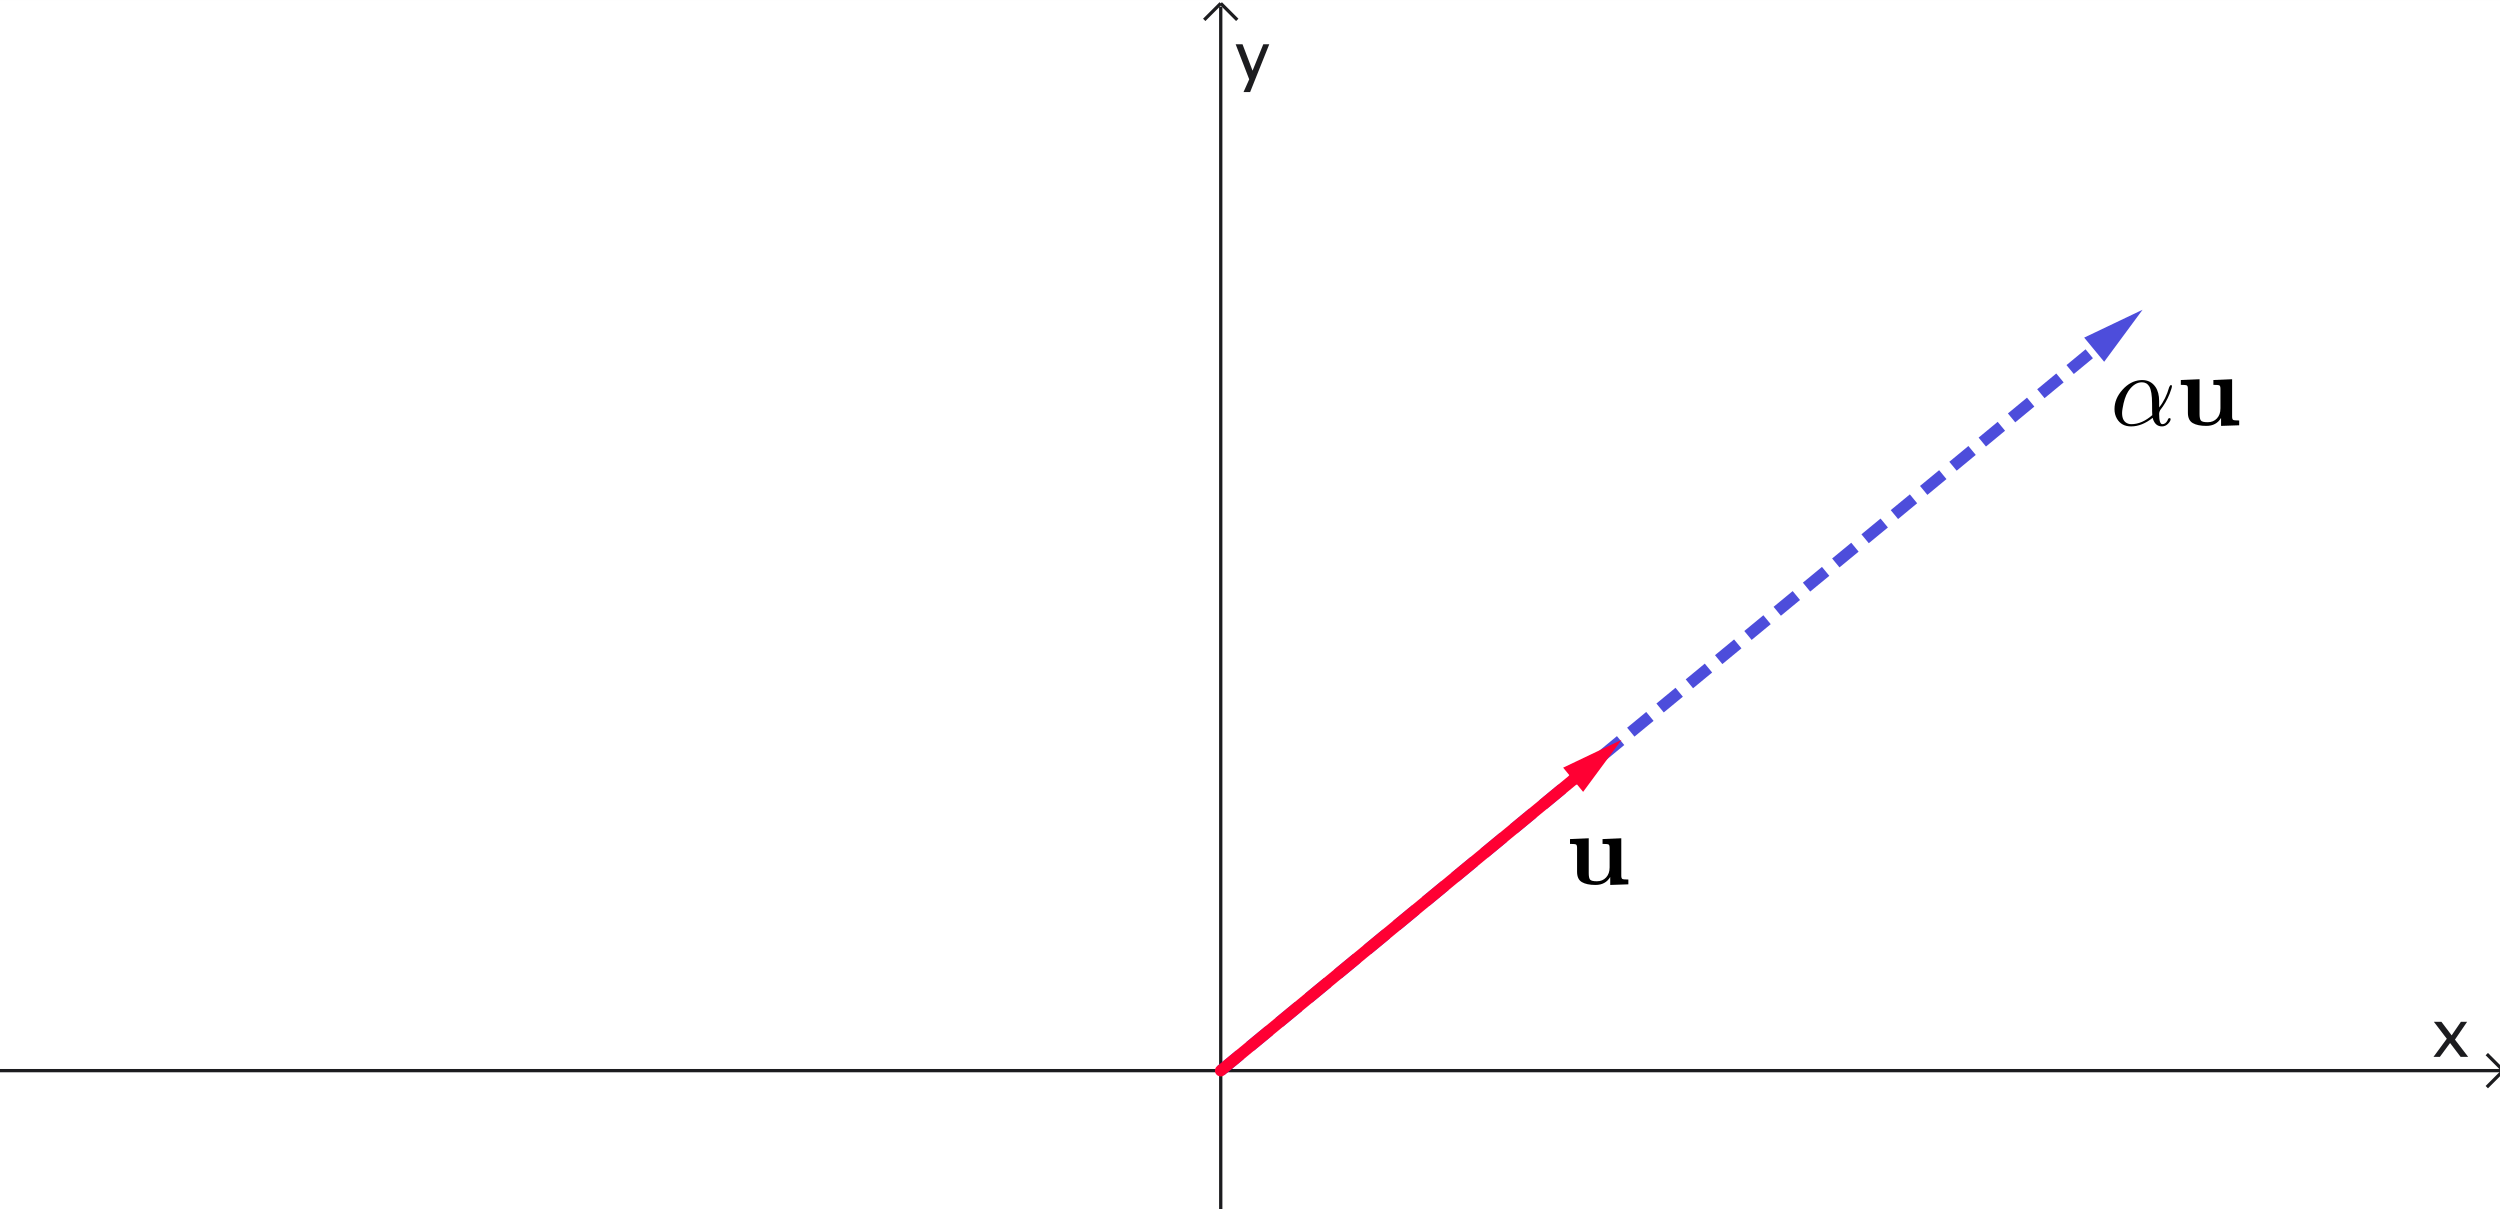
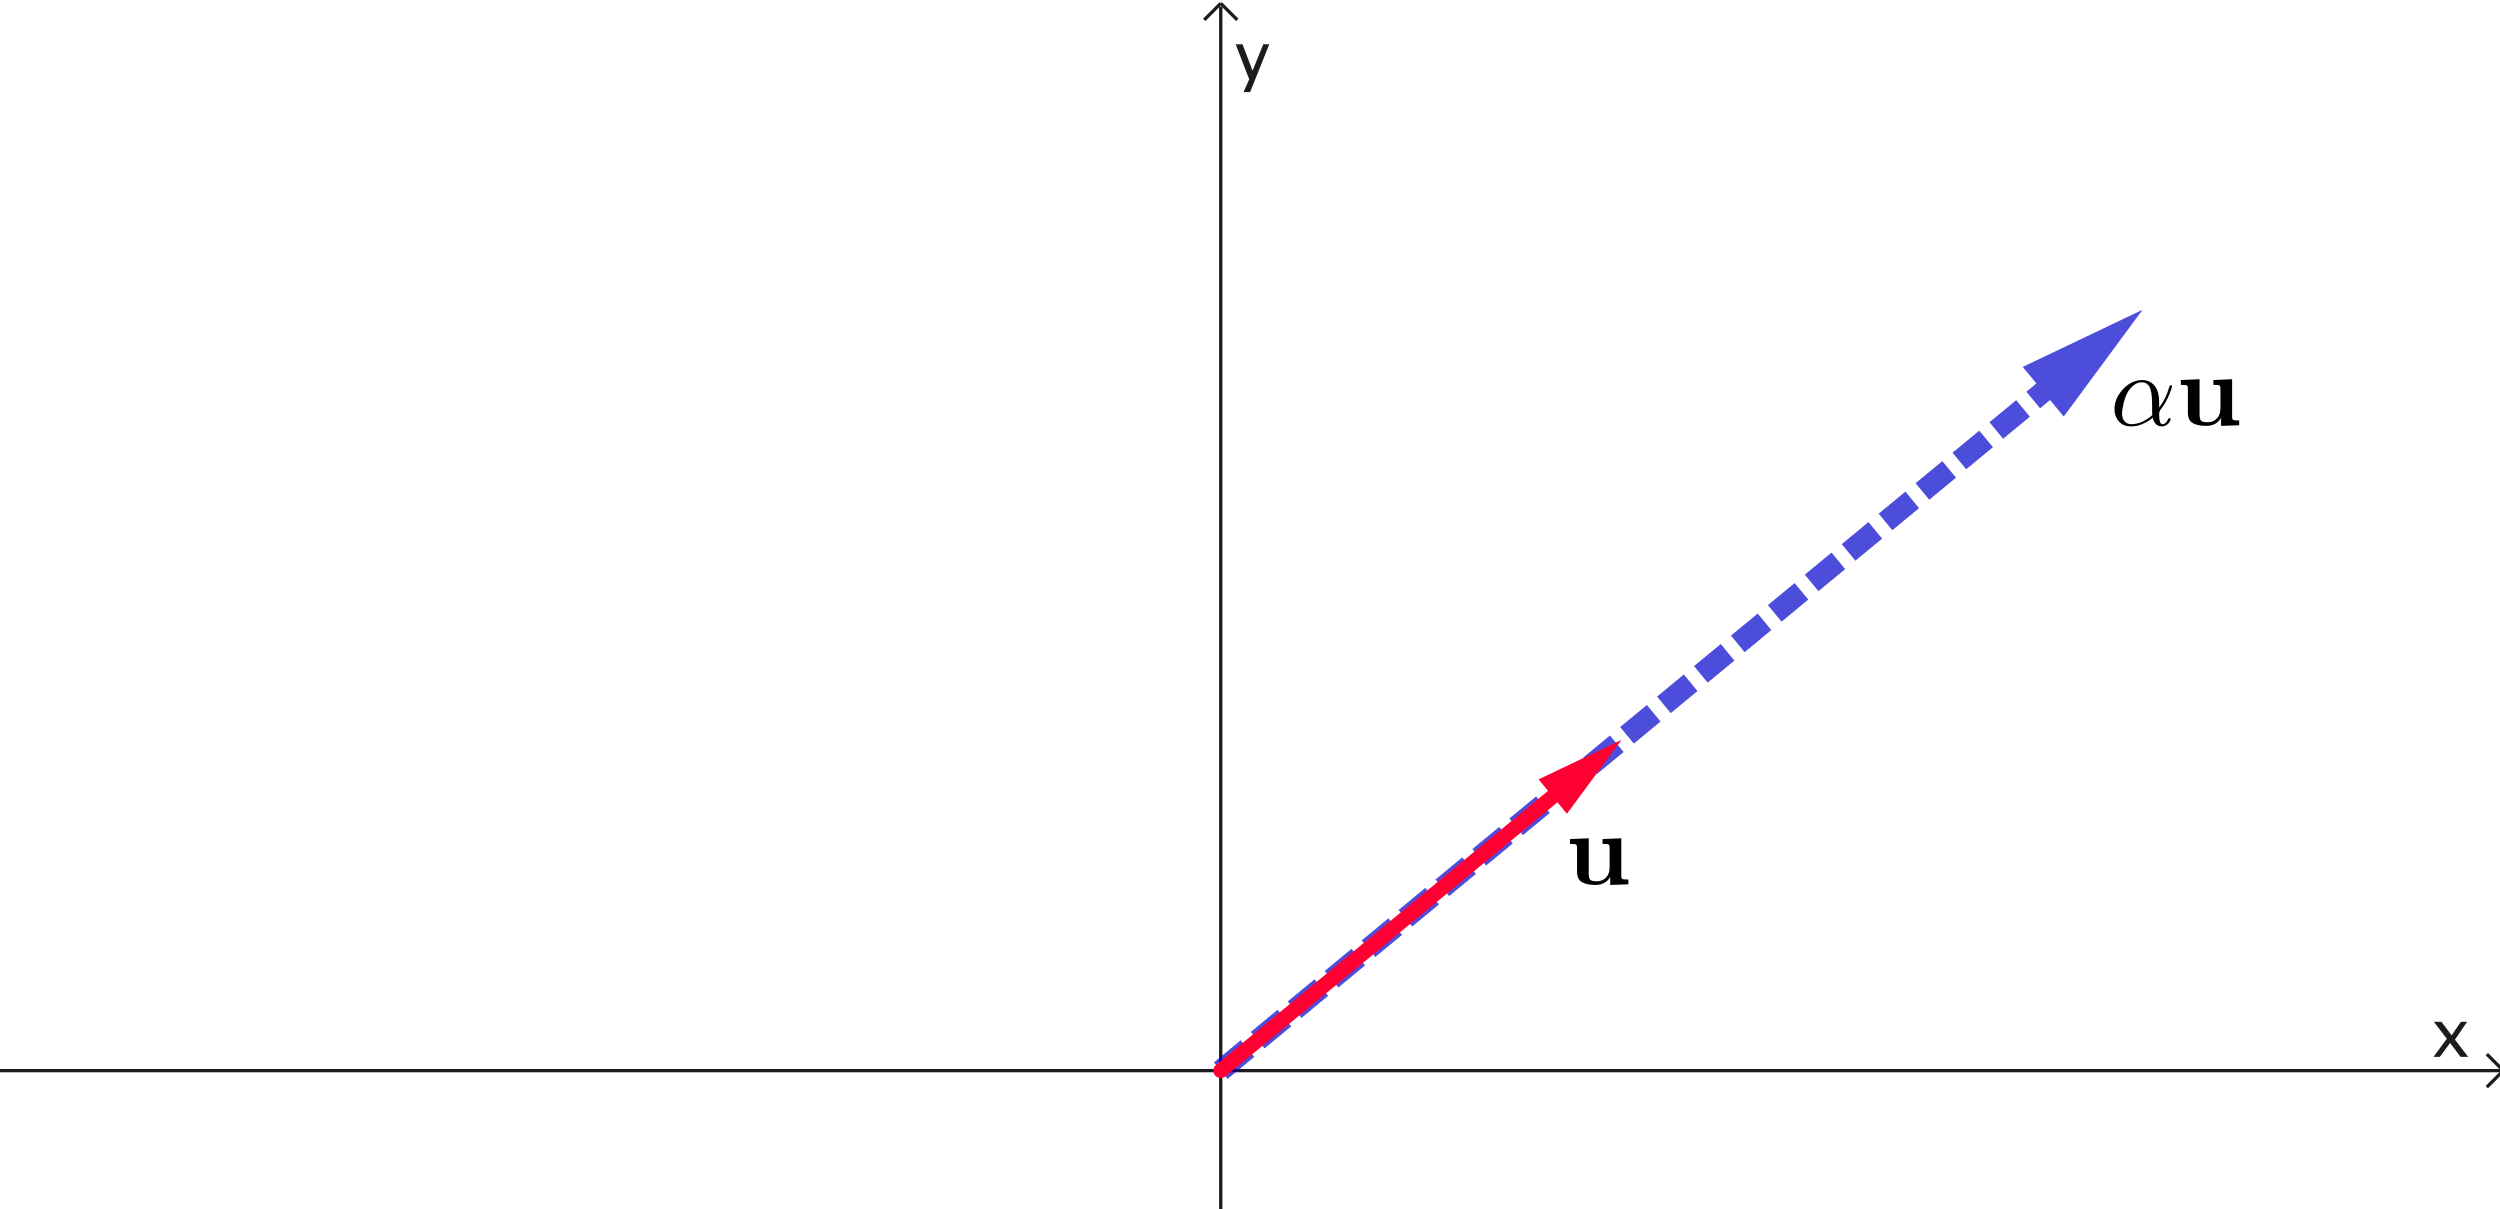
<svg xmlns="http://www.w3.org/2000/svg" version="1.1" baseProfile="full" width="23.14cm" height="11.189cm" viewBox="0 0 757 366">
  <g stroke-dashoffset="0" stroke-linejoin="miter" stroke-dasharray="none" stroke-width="1" stroke-linecap="square" stroke-miterlimit="10.000">
-     <clipPath id="clipdeee3c9c-bbf6-4d71-b1a4-9fc3e67583e6">
+     <clipPath id="clip980177a8-47c4-4028-a551-46b8fcf7c307">
      <path d="M 0 0 L 0 367.00 L 759.00 367.00 L 759.00 0 z" />
    </clipPath>
    <g clip-path="url(#clip1)">
      <g fill="#ffffff" fill-rule="nonzero" fill-opacity="1" stroke="none">
        <path d="M 0 0 L 759.00 0 L 759.00 367.00 L 0 367.00 L 0 0 z" />
      </g>
    </g>
-     <clipPath id="clip8023eaa0-805a-4bc6-9ee6-6359a2cc4577">
+     <clipPath id="clip7107c1e8-ecdc-4d61-a32f-8233729bb0de">
      <path d="M 0 0 L 0 367.00 L 759.00 367.00 L 759.00 0 z" />
    </clipPath>
    <g clip-path="url(#clip2)">
      <g stroke-opacity="1" fill="none" stroke="#1c1c1f" stroke-linecap="butt">
        <path d="M 369.64 2 L 369.64 367.00" />
      </g>
    </g>
-     <clipPath id="clip66d991c7-3c2f-4d98-abd5-bc98c678a966">
+     <clipPath id="clipddf5f1e7-3e31-4432-86dd-5babab86cd0d">
      <path d="M 0 0 L 0 367.00 L 759.00 367.00 L 759.00 0 z" />
    </clipPath>
    <g clip-path="url(#clip3)">
      <g stroke-opacity="1" fill="none" stroke="#1c1c1f" stroke-linecap="butt">
        <path d="M 369.64 1 L 364.64 6" />
      </g>
    </g>
-     <clipPath id="clip31090af0-110a-4cdd-b7e9-0305a85d375c">
+     <clipPath id="clipf71e219f-0777-41b0-9ee1-96689b56da0c">
      <path d="M 0 0 L 0 367.00 L 759.00 367.00 L 759.00 0 z" />
    </clipPath>
    <g clip-path="url(#clip4)">
      <g stroke-opacity="1" fill="none" stroke="#1c1c1f" stroke-linecap="butt">
        <path d="M 369.64 1 L 374.64 6" />
      </g>
    </g>
-     <clipPath id="clipf46e47f4-f81e-4078-bb54-78a7fa785cc8">
+     <clipPath id="clipa3437343-2236-4b2d-8b71-c6fe2314bf31">
      <path d="M 0 0 L 0 367.00 L 759.00 367.00 L 759.00 0 z" />
    </clipPath>
    <g clip-path="url(#clip5)">
      <g fill="#1c1c1f" fill-rule="nonzero" fill-opacity="1" stroke="none">
        <path d="M 736.86 320.00 L 740.89 314.52 L 736.98 309.39 L 739.26 309.39 L 742.36 313.48 L 745.16 309.39 L 747.04 309.39 L 743.36 314.78 L 747.36 320.00 L 745.07 320.00 L 741.88 315.80 L 738.79 320.00 z" />
      </g>
    </g>
-     <clipPath id="clipad8dfa02-ddaf-4433-a165-cf071ac64e4a">
+     <clipPath id="clip2ac87f2f-b4f4-4b36-b63b-5766b94f34ef">
      <path d="M 0 0 L 0 367.00 L 759.00 367.00 L 759.00 0 z" />
    </clipPath>
    <g clip-path="url(#clip6)">
      <g stroke-opacity="1" fill="none" stroke="#1c1c1f" stroke-linecap="butt">
        <path d="M 0 324.17 L 757.00 324.17" />
      </g>
    </g>
-     <clipPath id="clip30074eee-55d1-4041-83c8-020d7c4afaee">
+     <clipPath id="clip10dfdf02-f2ca-43dc-b97c-ba813c5edc7b">
      <path d="M 0 0 L 0 367.00 L 759.00 367.00 L 759.00 0 z" />
    </clipPath>
    <g clip-path="url(#clip7)">
      <g stroke-opacity="1" fill="none" stroke="#1c1c1f" stroke-linecap="butt">
        <path d="M 758.00 324.17 L 753.00 319.17" />
      </g>
    </g>
-     <clipPath id="clipffb9e819-daec-4f64-962c-061d31b966b7">
+     <clipPath id="clip2c70f832-dfd8-4138-a287-cdfb24085ad9">
      <path d="M 0 0 L 0 367.00 L 759.00 367.00 L 759.00 0 z" />
    </clipPath>
    <g clip-path="url(#clip8)">
      <g stroke-opacity="1" fill="none" stroke="#1c1c1f" stroke-linecap="butt">
        <path d="M 758.00 324.17 L 753.00 329.17" />
      </g>
    </g>
-     <clipPath id="clipeffac537-db0e-454f-abc0-0cb7786fdcc7">
+     <clipPath id="clip8f8ddf93-53a0-42de-b4ec-14461ba65697">
      <path d="M 0 0 L 0 367.00 L 759.00 367.00 L 759.00 0 z" />
    </clipPath>
    <g clip-path="url(#clip9)">
      <g fill="#1c1c1f" fill-rule="nonzero" fill-opacity="1" stroke="none">
        <path d="M 376.54 27.857 L 378.26 24.000 L 374.16 13.395 L 376.24 13.395 L 379.27 21.383 L 382.52 13.395 L 384.33 13.395 L 378.54 27.857 z" />
      </g>
    </g>
    <g id="misc">
</g>
    <g id="layer0">
-       <clipPath id="clipc7086b1a-584a-4f3c-afd0-7abfcdbc40de">
+       <clipPath id="clipc1db43b3-b936-4c5f-9544-2f45681bed30">
        <path d="M 0 0 L 0 367.00 L 759.00 367.00 L 759.00 0 z" />
      </clipPath>
      <g clip-path="url(#clip10)">
        <g fill="#0000cc" fill-rule="nonzero" fill-opacity="0.698" stroke="none">
-           <path d="M 648.77 93.776 L 631.09 102.21 L 637.14 109.53 L 648.77 93.776 z M 631.51 105.75 L 625.73 110.53 L 627.95 113.23 L 633.74 108.45 L 631.51 105.75 z M 622.64 113.07 L 616.86 117.85 L 619.09 120.55 L 624.87 115.77 L 622.64 113.07 z M 613.77 120.39 L 607.99 125.17 L 610.22 127.87 L 616.00 123.09 L 613.77 120.39 z M 604.90 127.71 L 599.12 132.49 L 601.35 135.19 L 607.13 130.41 L 604.90 127.71 z M 596.03 135.03 L 590.25 139.81 L 592.48 142.51 L 598.26 137.73 L 596.03 135.03 z M 587.17 142.35 L 581.38 147.13 L 583.61 149.83 L 589.39 145.05 L 587.17 142.35 z M 578.30 149.68 L 572.51 154.45 L 574.74 157.15 L 580.52 152.37 L 578.30 149.68 z M 569.43 157.00 L 563.64 161.77 L 565.87 164.47 L 571.66 159.70 L 569.43 157.00 z M 560.56 164.32 L 554.77 169.09 L 557.00 171.79 L 562.79 167.02 L 560.56 164.32 z M 551.69 171.64 L 545.91 176.41 L 548.13 179.11 L 553.92 174.34 L 551.69 171.64 z M 542.82 178.96 L 537.04 183.73 L 539.26 186.43 L 545.05 181.66 L 542.82 178.96 z M 533.95 186.28 L 528.17 191.05 L 530.40 193.75 L 536.18 188.98 L 533.95 186.28 z M 525.08 193.60 L 519.30 198.37 L 521.53 201.07 L 527.31 196.30 L 525.08 193.60 z M 516.21 200.92 L 510.43 205.69 L 512.66 208.39 L 518.44 203.62 L 516.21 200.92 z M 507.34 208.24 L 501.56 213.01 L 503.79 215.71 L 509.57 210.94 L 507.34 208.24 z M 498.48 215.56 L 492.69 220.33 L 494.92 223.03 L 500.70 218.26 L 498.48 215.56 z M 489.61 222.88 L 483.82 227.66 L 486.05 230.35 L 491.83 225.58 L 489.61 222.88 z M 480.74 230.20 L 474.95 234.98 L 477.18 237.68 L 482.97 232.90 L 480.74 230.20 z M 471.87 237.52 L 466.08 242.30 L 468.31 245.00 L 474.10 240.22 L 471.87 237.52 z M 463.00 244.84 L 457.22 249.62 L 459.44 252.32 L 465.23 247.54 L 463.00 244.84 z M 454.13 252.16 L 448.35 256.94 L 450.57 259.64 L 456.36 254.86 L 454.13 252.16 z M 445.26 259.48 L 439.48 264.26 L 441.71 266.96 L 447.49 262.18 L 445.26 259.48 z M 436.39 266.80 L 430.61 271.58 L 432.84 274.28 L 438.62 269.50 L 436.39 266.80 z M 427.52 274.13 L 421.74 278.90 L 423.97 281.60 L 429.75 276.82 L 427.52 274.13 z M 418.65 281.45 L 412.87 286.22 L 415.10 288.92 L 420.88 284.15 L 418.65 281.45 z M 409.79 288.77 L 404.00 293.54 L 406.23 296.24 L 412.01 291.47 L 409.79 288.77 z M 400.92 296.09 L 395.13 300.86 L 397.36 303.56 L 403.14 298.79 L 400.92 296.09 z M 392.05 303.41 L 386.26 308.18 L 388.49 310.88 L 394.28 306.11 L 392.05 303.41 z M 383.18 310.73 L 377.39 315.50 L 379.62 318.20 L 385.41 313.43 L 383.18 310.73 z M 374.31 318.05 L 368.53 322.82 L 370.75 325.52 L 376.54 320.75 L 374.31 318.05 z" />
+           <path d="M 616.62 116.10 L 613.59 118.60 L 617.73 123.61 L 620.76 121.11 L 616.62 116.10 z M 648.77 93.776 L 612.48 111.08 L 624.90 126.12 L 648.77 93.776 z M 610.50 121.15 L 602.41 127.83 L 606.54 132.84 L 614.64 126.16 L 610.50 121.15 z M 599.32 130.38 L 591.22 137.06 L 595.36 142.07 L 603.46 135.39 L 599.32 130.38 z M 588.14 139.61 L 580.04 146.29 L 584.18 151.30 L 592.28 144.62 L 588.14 139.61 z M 576.96 148.84 L 568.86 155.52 L 573.00 160.53 L 581.09 153.85 L 576.96 148.84 z M 565.77 158.07 L 557.68 164.75 L 561.81 169.76 L 569.91 163.08 L 565.77 158.07 z M 554.59 167.30 L 546.49 173.98 L 550.63 178.99 L 558.73 172.31 L 554.59 167.30 z M 543.41 176.53 L 535.31 183.21 L 539.45 188.22 L 547.55 181.54 L 543.41 176.53 z M 532.23 185.76 L 524.13 192.44 L 528.27 197.45 L 536.36 190.77 L 532.23 185.76 z M 521.04 194.99 L 512.94 201.67 L 517.08 206.69 L 525.18 200.00 L 521.04 194.99 z M 509.86 204.22 L 501.76 210.90 L 505.90 215.92 L 514.00 209.23 L 509.86 204.22 z M 498.68 213.45 L 490.58 220.13 L 494.72 225.15 L 502.82 218.46 L 498.68 213.45 z M 487.49 222.68 L 479.40 229.36 L 483.53 234.38 L 491.63 227.69 L 487.49 222.68 z M 476.31 231.91 L 468.21 238.59 L 472.35 243.61 L 480.45 236.92 L 476.31 231.91 z M 465.13 241.14 L 457.03 247.82 L 461.17 252.84 L 469.27 246.15 L 465.13 241.14 z M 453.95 250.37 L 445.85 257.05 L 449.99 262.07 L 458.08 255.38 L 453.95 250.37 z M 442.76 259.60 L 434.67 266.28 L 438.80 271.30 L 446.90 264.61 L 442.76 259.60 z M 431.58 268.83 L 423.48 275.51 L 427.62 280.53 L 435.72 273.84 L 431.58 268.83 z M 420.40 278.06 L 412.30 284.74 L 416.44 289.76 L 424.54 283.07 L 420.40 278.06 z M 409.22 287.29 L 401.12 293.98 L 405.26 298.99 L 413.35 292.30 L 409.22 287.29 z M 398.03 296.52 L 389.94 303.21 L 394.07 308.22 L 402.17 301.53 L 398.03 296.52 z M 386.85 305.75 L 378.75 312.44 L 382.89 317.45 L 390.99 310.76 L 386.85 305.75 z M 375.67 314.98 L 367.57 321.67 L 371.71 326.68 L 379.81 320.00 L 375.67 314.98 z" />
        </g>
      </g>
      <g transform="matrix(0.31, 0, 0, 0.31, 474.00, 267.76)">
-         <clipPath id="clip429f7b0f-23b1-4fd4-af92-89348915bbf2">
+         <clipPath id="clip6934f082-dcf8-41a5-90f8-8f205e4c4298">
          <path d="M -1529.0 -863.75 L -1529.0 320.12 L 919.35 320.12 L 919.35 -863.75 z" />
        </clipPath>
        <g clip-path="url(#clip11)">
          <g fill="#000000" fill-rule="nonzero" fill-opacity="1" stroke="none">
            <path d="M 43.797 -7.203 Q 39.203 0.594 29.406 0.594 Q 20.906 0.594 16.156 -2.156 Q 11.406 -4.906 11.406 -12.297 L 11.406 -35.594 Q 11.406 -38.406 10.344 -38.953 Q 9.297 -39.500 4.5 -39.500 L 4.5 -44.203 L 22.797 -45.000 L 22.797 -10.906 Q 22.797 -6.297 24.094 -4.641 Q 25.406 -3 30.797 -3 Q 36.297 -3 39.750 -6.703 Q 43.203 -10.406 43.203 -16.500 L 43.203 -35.594 Q 43.203 -38.406 42.141 -38.953 Q 41.094 -39.500 36.297 -39.500 L 36.297 -44.203 L 54.594 -45.000 L 54.594 -8.594 Q 54.594 -5.797 55.641 -5.25 Q 56.703 -4.703 61.500 -4.703 L 61.500 0 L 43.797 0.594 L 43.797 -7.203 z" />
          </g>
        </g>
      </g>
      <g transform="matrix(0.31, 0, 0, 0.31, 639.00, 128.76)">
-         <clipPath id="clip4ba46c05-fc59-4102-85a8-c57daa4e8e4a">
+         <clipPath id="clip582629fd-3d10-4b8b-bcc2-7ac00f87573a">
          <path d="M -2061.3 -415.37 L -2061.3 768.50 L 387.10 768.50 L 387.10 -415.37 z" />
        </clipPath>
        <g clip-path="url(#clip12)">
          <g fill="#000000" fill-rule="nonzero" fill-opacity="1" stroke="none">
            <path d="M 47.703 -23.594 L 47.703 -23.594 L 47.703 -17.406 Q 54.203 -25.500 57.500 -37.203 Q 58.500 -39.203 59.000 -39.297 Q 60.203 -39.297 60.203 -38.297 Q 60.203 -36.594 57.906 -30.703 Q 54.500 -22.094 48.703 -14.797 Q 47.703 -12.797 47.703 -11.297 Q 47.703 -1.094 50.797 -1.094 Q 53.906 -1.094 55.797 -4.594 Q 56.094 -5.203 56.406 -6 Q 56.797 -7 57.703 -7 Q 58.906 -7 58.906 -6 Q 58.906 -4.094 56.406 -1.5 Q 53.797 1.094 50.500 1.094 Q 44.203 1.094 41.797 -5.797 Q 41.594 -6.5 41.406 -7.297 Q 30.906 1.094 20.297 1.094 Q 10.906 1.094 6.5 -6.406 Q 4.094 -10.500 4.094 -15.797 Q 4.094 -26.000 11.906 -34.703 Q 19.594 -43.297 29.297 -44.094 Q 30.203 -44.203 31.000 -44.203 Q 39.406 -44.203 44.000 -37.594 Q 44.000 -37.500 44.094 -37.500 Q 47.703 -32.203 47.703 -23.594 z M 41.000 -9.906 L 41.000 -9.906 Q 40.797 -11.594 40.797 -21.094 Q 40.797 -33.406 38.094 -37.906 Q 36.906 -39.906 35.203 -40.906 L 35.094 -41.000 L 35.094 -41.000 L 35.000 -41.000 Q 33.203 -42.000 30.906 -42.000 Q 23.797 -42.000 18.094 -34.000 L 17.297 -32.797 Q 13.703 -27.000 12.000 -16.594 Q 11.500 -13.797 11.500 -12.000 Q 11.500 -3.594 17.406 -1.594 Q 18.797 -1.094 20.500 -1.094 Q 30.906 -1.094 41.000 -9.906 z" />
          </g>
        </g>
      </g>
      <g transform="matrix(0.31, 0, 0, 0.31, 658.96, 128.76)">
-         <clipPath id="clip780d1d7c-fade-4bb4-8b79-51916880df08">
+         <clipPath id="clipcb5d6b0e-6d6e-431c-8e49-fb3b84598d3f">
          <path d="M -2125.7 -415.37 L -2125.7 768.50 L 322.70 768.50 L 322.70 -415.37 z" />
        </clipPath>
        <g clip-path="url(#clip13)">
          <g fill="#000000" fill-rule="nonzero" fill-opacity="1" stroke="none">
            <path d="M 43.797 -7.203 Q 39.203 0.594 29.406 0.594 Q 20.906 0.594 16.156 -2.156 Q 11.406 -4.906 11.406 -12.297 L 11.406 -35.594 Q 11.406 -38.406 10.344 -38.953 Q 9.297 -39.500 4.5 -39.500 L 4.5 -44.203 L 22.797 -45.000 L 22.797 -10.906 Q 22.797 -6.297 24.094 -4.641 Q 25.406 -3 30.797 -3 Q 36.297 -3 39.750 -6.703 Q 43.203 -10.406 43.203 -16.500 L 43.203 -35.594 Q 43.203 -38.406 42.141 -38.953 Q 41.094 -39.500 36.297 -39.500 L 36.297 -44.203 L 54.594 -45.000 L 54.594 -8.594 Q 54.594 -5.797 55.641 -5.25 Q 56.703 -4.703 61.500 -4.703 L 61.500 0 L 43.797 0.594 L 43.797 -7.203 z" />
          </g>
        </g>
      </g>
    </g>
    <g id="layer1">
-       <clipPath id="clip254c9155-b939-4185-8166-caa62aec287d">
+       <clipPath id="clip79a0feb8-3115-4915-8d88-cd0798517fc4">
        <path d="M 0 0 L 0 367.00 L 759.00 367.00 L 759.00 0 z" />
      </clipPath>
      <g clip-path="url(#clip14)">
        <g fill="#ff0033" fill-rule="nonzero" fill-opacity="1" stroke="none">
-           <path d="M 491.00 224.00 L 473.32 232.43 L 475.23 234.75 L 368.53 322.82 C 367.78 323.44 367.67 324.54 368.29 325.29 C 368.64 325.71 369.14 325.92 369.64 325.92 C 370.03 325.92 370.43 325.79 370.75 325.52 L 477.46 237.44 L 477.46 237.44 L 479.37 239.76 L 491.00 224.00 z" />
+           <path d="M 491.00 224.00 L 465.88 235.98 L 468.74 239.45 L 368.21 322.44 C 367.25 323.23 367.11 324.65 367.90 325.60 C 368.35 326.14 368.99 326.42 369.64 326.42 C 370.15 326.42 370.65 326.25 371.07 325.91 L 471.61 242.92 L 471.61 242.92 L 474.47 246.39 L 491.00 224.00 z" />
        </g>
      </g>
    </g>
  </g>
</svg>
